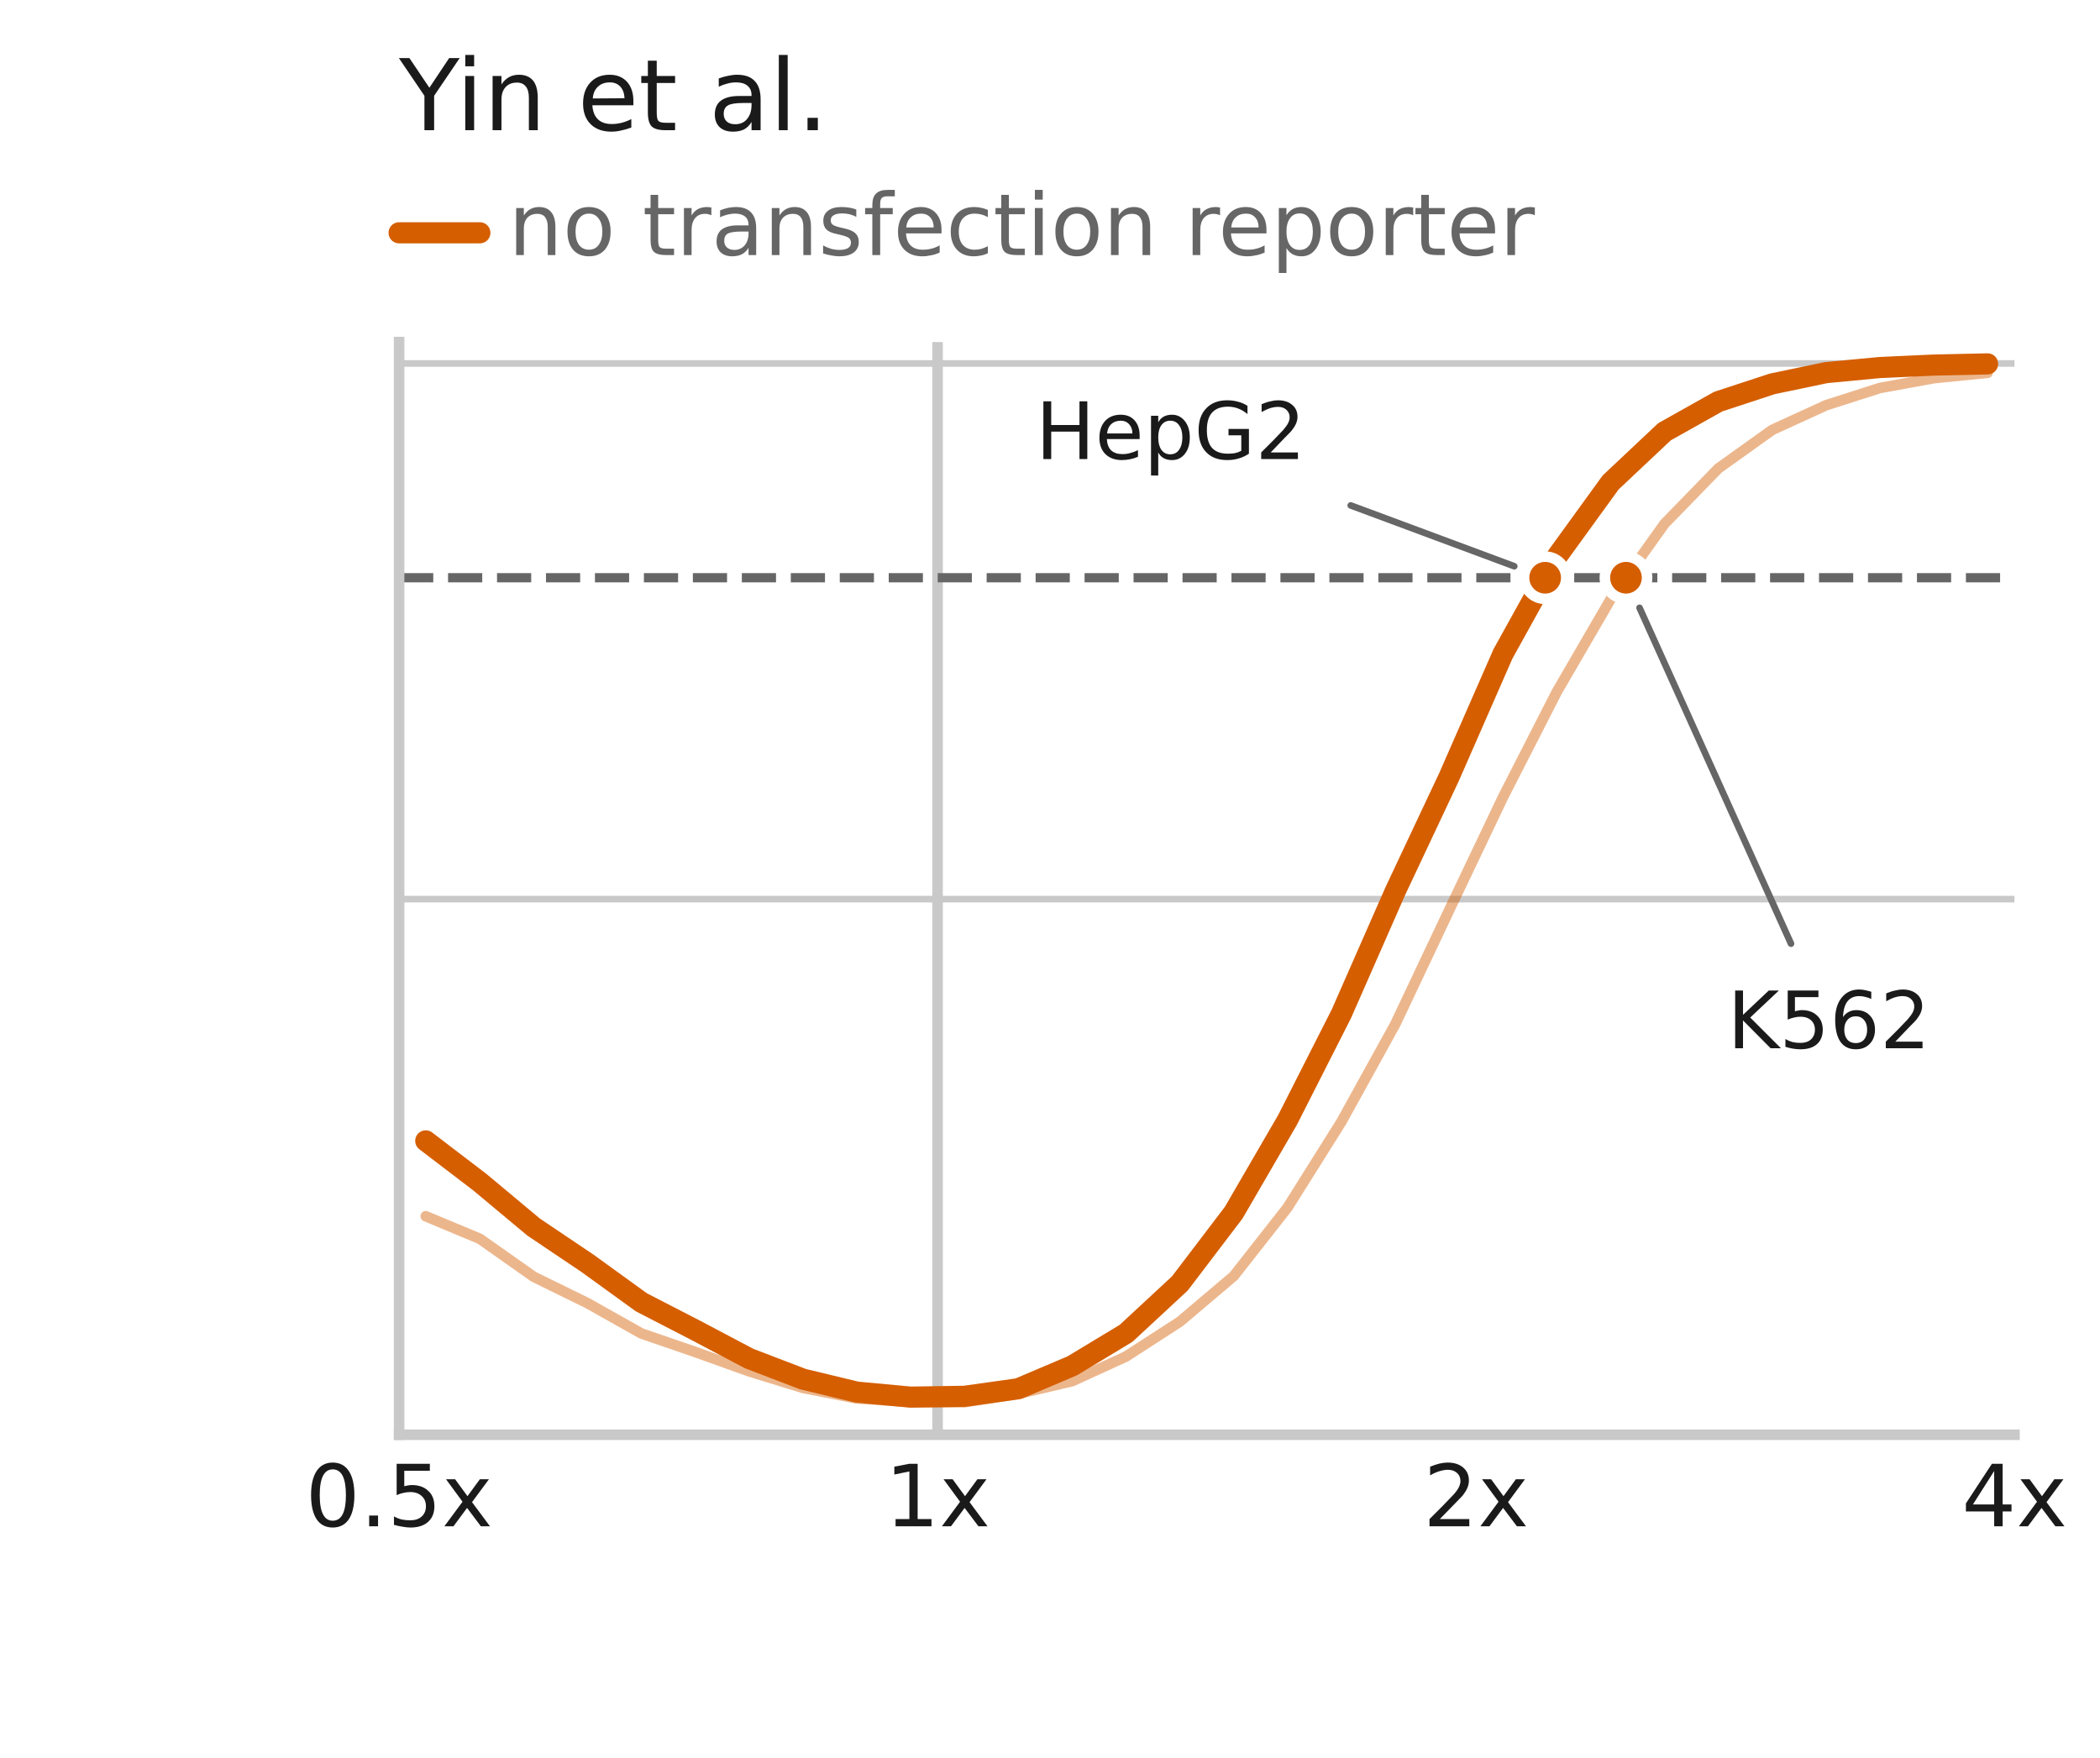
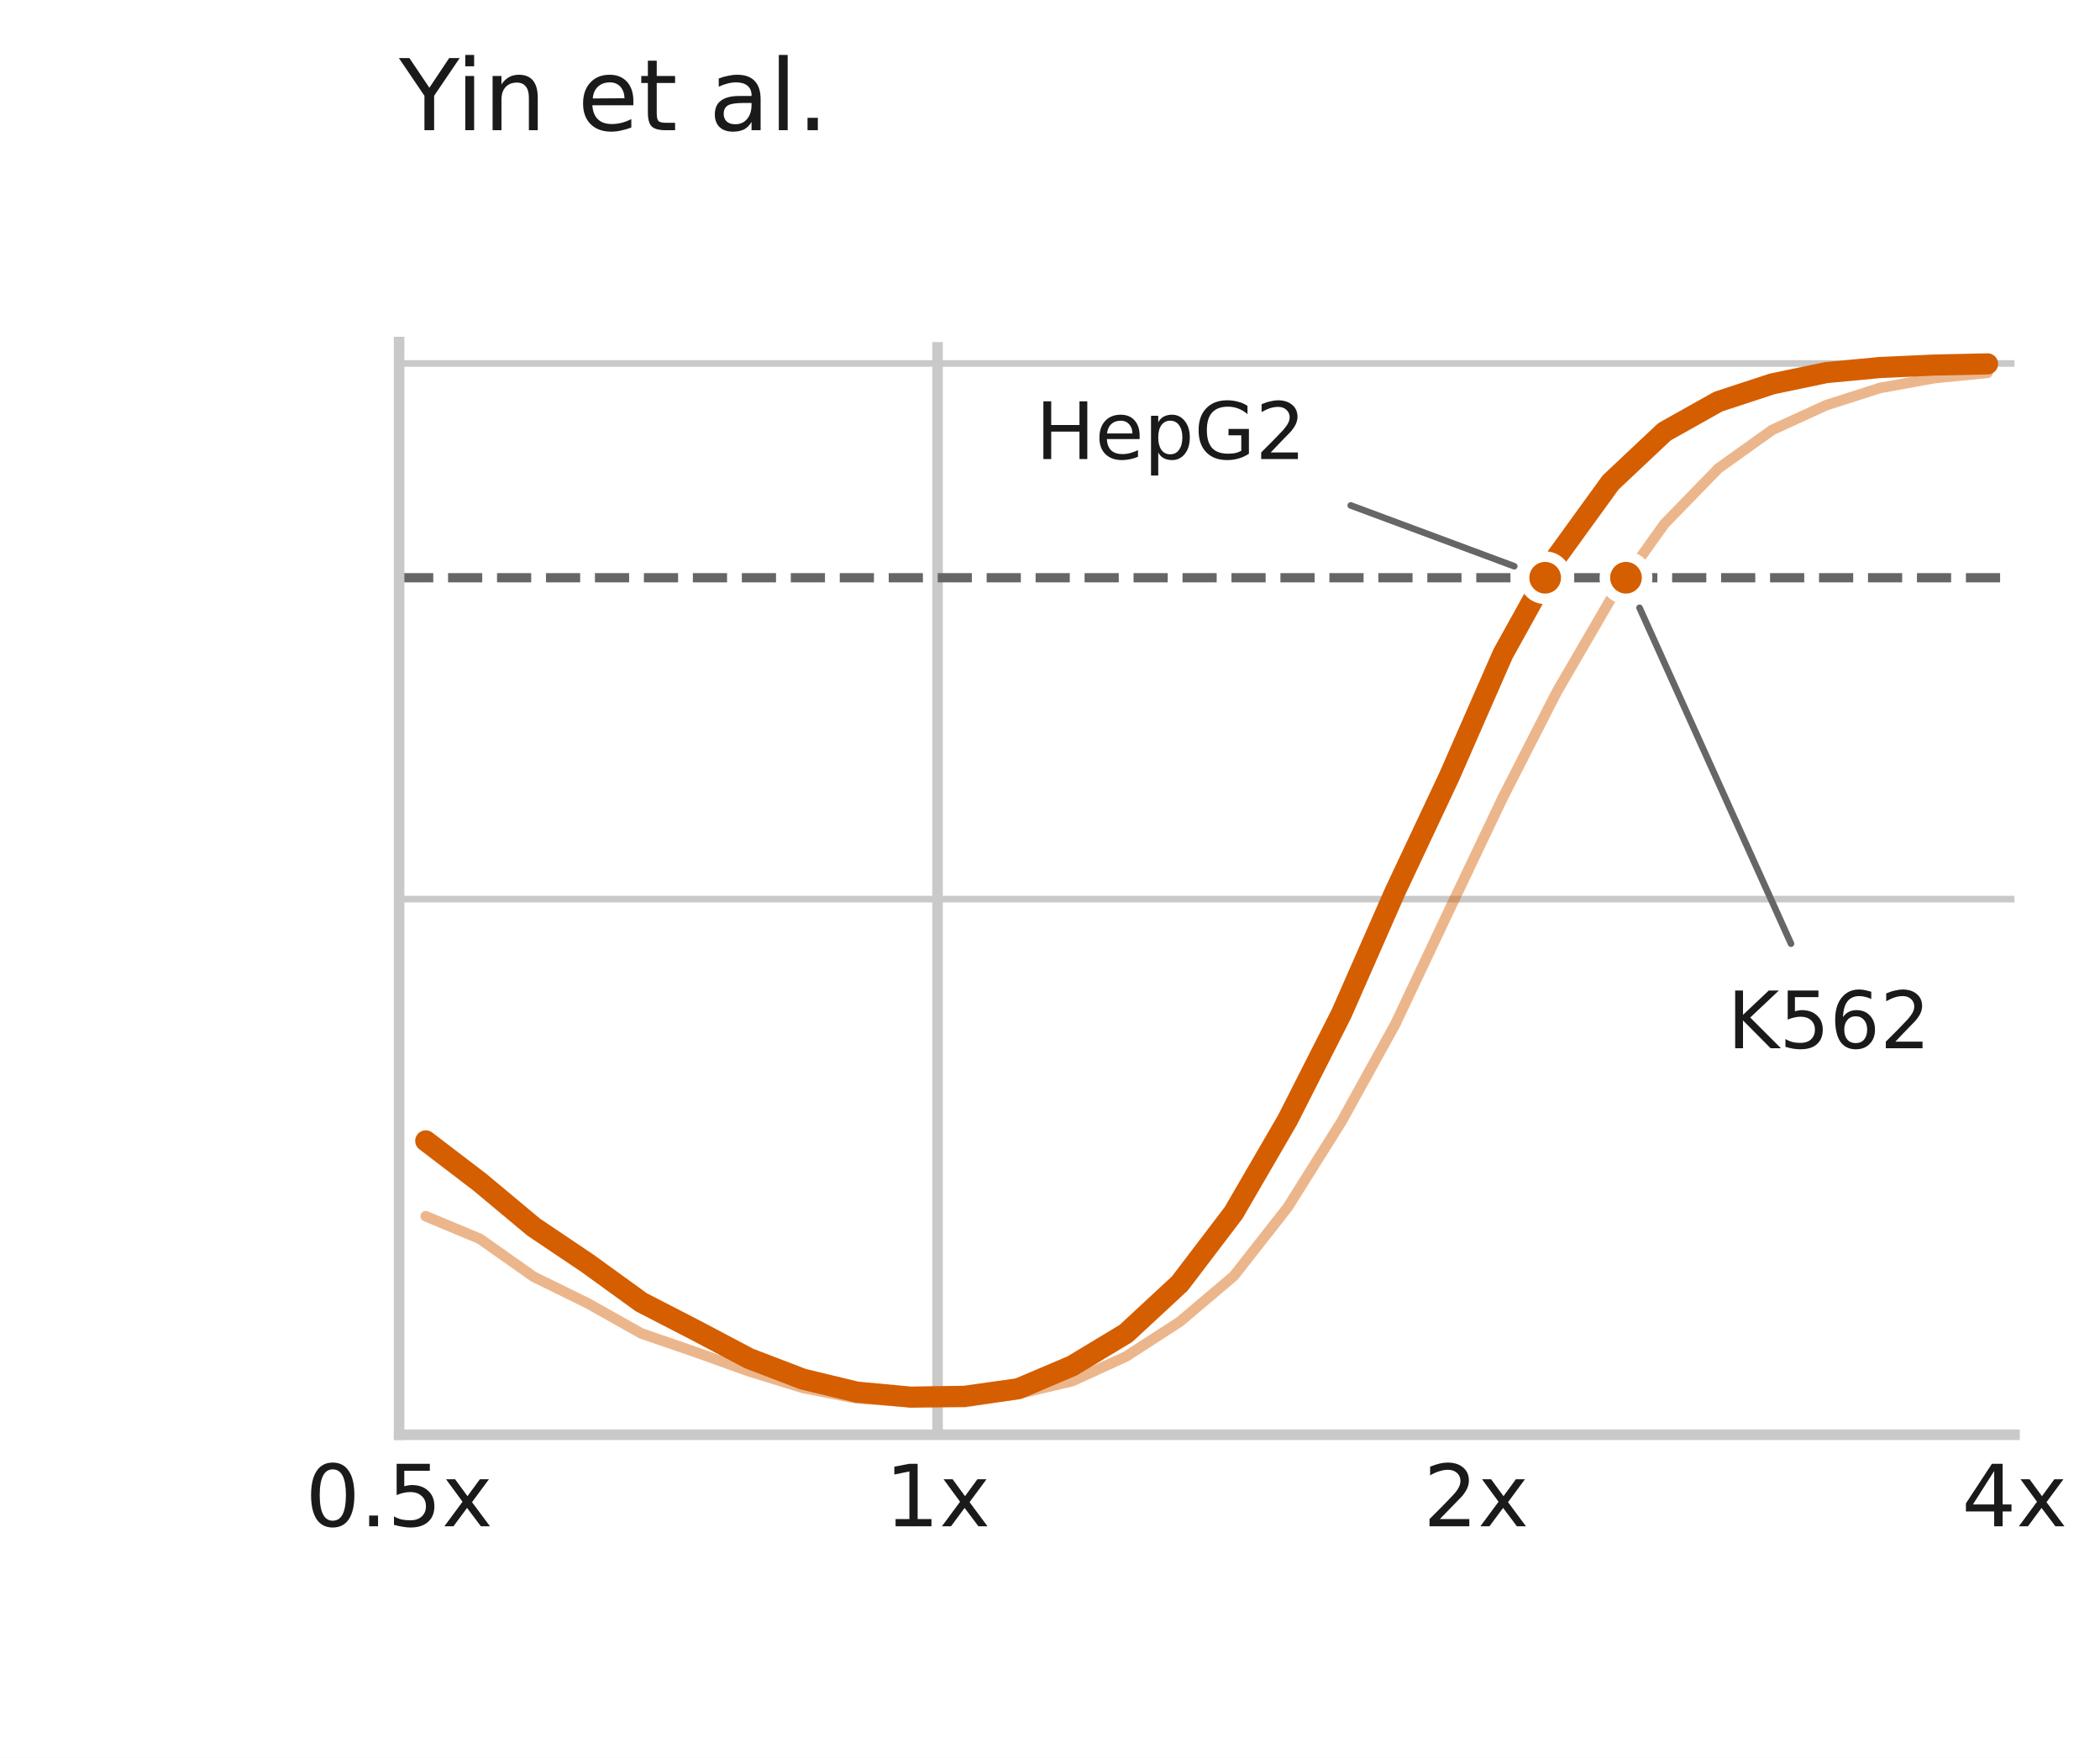
<svg xmlns="http://www.w3.org/2000/svg" xmlns:xlink="http://www.w3.org/1999/xlink" width="159.12pt" height="133.2pt" viewBox="0 0 159.12 133.2" version="1.1">
  <defs>
    <style type="text/css">*{stroke-linejoin: round; stroke-linecap: butt}</style>
  </defs>
  <g id="figure_1">
    <g id="patch_1">
      <path d="M 0 133.2  L 159.12 133.2  L 159.12 0  L 0 0  z " style="fill: #ffffff" />
    </g>
    <g id="axes_1">
      <g id="patch_2">
        <path d="M 30.24 108.72  L 152.64 108.72  L 152.64 25.92  L 30.24 25.92  z " style="fill: #ffffff" />
      </g>
      <g id="matplotlib.axis_1">
        <g id="xtick_1">
          <g id="line2d_1" />
          <g id="text_1">
            <text style="font-size: 6.5px; font-family: 'DejaVu Sans', 'Bitstream Vera Sans', 'Computer Modern Sans Serif', 'Lucida Grande', 'Verdana', 'Geneva', 'Lucid', 'Arial', 'Helvetica', 'Avant Garde', sans-serif; text-anchor: middle; fill: #1a1a1a" x="30.24" y="115.658" transform="rotate(-0 30.24 115.6585)">0.5x</text>
          </g>
        </g>
        <g id="xtick_2">
          <g id="line2d_2" />
          <g id="text_2">
            <text style="font-size: 6.5px; font-family: 'DejaVu Sans', 'Bitstream Vera Sans', 'Computer Modern Sans Serif', 'Lucida Grande', 'Verdana', 'Geneva', 'Lucid', 'Arial', 'Helvetica', 'Avant Garde', sans-serif; text-anchor: middle; fill: #1a1a1a" x="71.04" y="115.658" transform="rotate(-0 71.04 115.6585)">1x</text>
          </g>
        </g>
        <g id="xtick_3">
          <g id="line2d_3" />
          <g id="text_3">
            <text style="font-size: 6.5px; font-family: 'DejaVu Sans', 'Bitstream Vera Sans', 'Computer Modern Sans Serif', 'Lucida Grande', 'Verdana', 'Geneva', 'Lucid', 'Arial', 'Helvetica', 'Avant Garde', sans-serif; text-anchor: middle; fill: #1a1a1a" x="111.84" y="115.658" transform="rotate(-0 111.84 115.6585)">2x</text>
          </g>
        </g>
        <g id="xtick_4">
          <g id="line2d_4" />
          <g id="text_4">
            <text style="font-size: 6.5px; font-family: 'DejaVu Sans', 'Bitstream Vera Sans', 'Computer Modern Sans Serif', 'Lucida Grande', 'Verdana', 'Geneva', 'Lucid', 'Arial', 'Helvetica', 'Avant Garde', sans-serif; text-anchor: middle; fill: #1a1a1a" x="152.64" y="115.658" transform="rotate(-0 152.64 115.6585)">4x</text>
          </g>
        </g>
      </g>
      <g id="matplotlib.axis_2">
        <g id="ytick_1">
          <g id="line2d_5">
-             <path d="M 30.24 108.72  L 152.64 108.72  " clip-path="url(#pdadaa41ff0)" style="fill: none; stroke: #c9c9c9; stroke-width: 0.5; stroke-linecap: square" />
+             <path d="M 30.24 108.72  L 152.64 108.72  " clip-path="url(#pab7717bdd3)" style="fill: none; stroke: #c9c9c9; stroke-width: 0.5; stroke-linecap: square" />
          </g>
          <g id="line2d_6" />
        </g>
        <g id="ytick_2">
          <g id="line2d_7">
-             <path d="M 30.24 68.132  L 152.64 68.132  " clip-path="url(#pdadaa41ff0)" style="fill: none; stroke: #c9c9c9; stroke-width: 0.5; stroke-linecap: square" />
+             <path d="M 30.24 68.132  L 152.64 68.132  " clip-path="url(#pab7717bdd3)" style="fill: none; stroke: #c9c9c9; stroke-width: 0.5; stroke-linecap: square" />
          </g>
          <g id="line2d_8" />
        </g>
        <g id="ytick_3">
          <g id="line2d_9">
-             <path d="M 30.24 27.544  L 152.64 27.544  " clip-path="url(#pdadaa41ff0)" style="fill: none; stroke: #c9c9c9; stroke-width: 0.5; stroke-linecap: square" />
+             <path d="M 30.24 27.544  L 152.64 27.544  " clip-path="url(#pab7717bdd3)" style="fill: none; stroke: #c9c9c9; stroke-width: 0.5; stroke-linecap: square" />
          </g>
          <g id="line2d_10" />
        </g>
      </g>
      <g id="line2d_11">
-         <path d="M 71.04 108.72  L 71.04 25.92  " clip-path="url(#pdadaa41ff0)" style="fill: none; stroke: #c9c9c9; stroke-width: 0.8; stroke-linecap: square" />
+         <path d="M 71.04 108.72  L 71.04 25.92  " clip-path="url(#pab7717bdd3)" style="fill: none; stroke: #c9c9c9; stroke-width: 0.8; stroke-linecap: square" />
      </g>
      <g id="line2d_12">
-         <path d="M 30.24 43.779  L 152.64 43.779  " clip-path="url(#pdadaa41ff0)" style="fill: none; stroke-dasharray: 2.59,1.12; stroke-dashoffset: 0; stroke: #666666; stroke-width: 0.7" />
+         <path d="M 30.24 43.779  L 152.64 43.779  " clip-path="url(#pab7717bdd3)" style="fill: none; stroke-dasharray: 2.59,1.12; stroke-dashoffset: 0; stroke: #666666; stroke-width: 0.7" />
      </g>
      <g id="patch_3">
        <path d="M 30.24 108.72  L 30.24 25.92  " style="fill: none; stroke: #c9c9c9; stroke-width: 0.8; stroke-linejoin: miter; stroke-linecap: square" />
      </g>
      <g id="patch_4">
        <path d="M 30.24 108.72  L 152.64 108.72  " style="fill: none; stroke: #c9c9c9; stroke-width: 0.8; stroke-linejoin: miter; stroke-linecap: square" />
      </g>
      <g id="line2d_13">
-         <path d="M 32.26 92.162  L 36.36 93.874  L 40.44 96.75  L 44.52 98.752  L 48.6 101.047  L 52.68 102.449  L 56.76 103.913  L 60.84 105.171  L 64.92 105.97  L 69 106.243  L 73.08 106.256  L 77.16 105.619  L 81.24 104.658  L 85.32 102.79  L 89.4 100.151  L 93.48 96.697  L 97.56 91.501  L 101.64 85.004  L 105.72 77.614  L 109.8 68.984  L 113.88 60.416  L 117.96 52.43  L 122.04 45.406  L 126.12 39.693  L 130.2 35.497  L 134.28 32.578  L 138.36 30.709  L 142.44 29.401  L 146.52 28.657  L 150.6 28.249  " clip-path="url(#pdadaa41ff0)" style="fill: none; stroke: #d55e00; stroke-opacity: 0.45; stroke-width: 0.8; stroke-linecap: round" />
+         <path d="M 32.26 92.162  L 36.36 93.874  L 40.44 96.75  L 44.52 98.752  L 48.6 101.047  L 52.68 102.449  L 56.76 103.913  L 60.84 105.171  L 64.92 105.97  L 69 106.243  L 73.08 106.256  L 77.16 105.619  L 81.24 104.658  L 85.32 102.79  L 89.4 100.151  L 93.48 96.697  L 97.56 91.501  L 101.64 85.004  L 105.72 77.614  L 109.8 68.984  L 113.88 60.416  L 117.96 52.43  L 122.04 45.406  L 126.12 39.693  L 130.2 35.497  L 134.28 32.578  L 138.36 30.709  L 142.44 29.401  L 146.52 28.657  L 150.6 28.249  " clip-path="url(#pab7717bdd3)" style="fill: none; stroke: #d55e00; stroke-opacity: 0.45; stroke-width: 0.8; stroke-linecap: round" />
      </g>
      <g id="line2d_14">
-         <path d="M 32.26 86.451  L 36.36 89.582  L 40.44 92.988  L 44.52 95.733  L 48.6 98.686  L 52.68 100.789  L 56.76 102.944  L 60.84 104.506  L 64.92 105.489  L 69 105.869  L 73.08 105.807  L 77.16 105.233  L 81.24 103.5  L 85.32 101.039  L 89.4 97.254  L 93.48 91.89  L 97.56 84.862  L 101.64 76.819  L 105.72 67.534  L 109.8 58.866  L 113.88 49.552  L 117.96 42.189  L 122.04 36.558  L 126.12 32.718  L 130.2 30.429  L 134.28 29.091  L 138.36 28.237  L 142.44 27.85  L 146.52 27.664  L 150.6 27.573  " clip-path="url(#pdadaa41ff0)" style="fill: none; stroke: #d55e00; stroke-width: 1.6; stroke-linecap: round" />
+         <path d="M 32.26 86.451  L 36.36 89.582  L 40.44 92.988  L 44.52 95.733  L 48.6 98.686  L 52.68 100.789  L 56.76 102.944  L 60.84 104.506  L 64.92 105.489  L 69 105.869  L 73.08 105.807  L 77.16 105.233  L 81.24 103.5  L 85.32 101.039  L 89.4 97.254  L 93.48 91.89  L 97.56 84.862  L 101.64 76.819  L 105.72 67.534  L 109.8 58.866  L 113.88 49.552  L 117.96 42.189  L 122.04 36.558  L 126.12 32.718  L 130.2 30.429  L 134.28 29.091  L 138.36 28.237  L 142.44 27.85  L 146.52 27.664  L 150.6 27.573  " clip-path="url(#pab7717bdd3)" style="fill: none; stroke: #d55e00; stroke-width: 1.6; stroke-linecap: round" />
      </g>
      <g id="patch_5">
        <path d="M 102.348 38.3  Q 108.543 40.604 114.738 42.908  " style="fill: none; stroke: #666666; stroke-width: 0.5; stroke-linecap: round" />
      </g>
      <g id="text_5">
        <text style="font-size: 6px; font-family: 'DejaVu Sans', 'Bitstream Vera Sans', 'Computer Modern Sans Serif', 'Lucida Grande', 'Verdana', 'Geneva', 'Lucid', 'Arial', 'Helvetica', 'Avant Garde', sans-serif; text-anchor: middle; fill: #1a1a1a" x="88.705" y="34.784" transform="rotate(-0 88.70474 34.78448)">HepG2</text>
      </g>
      <g id="line2d_15">
-         <path d="M 117.079 43.779  " clip-path="url(#pdadaa41ff0)" style="fill: none; stroke: #d55e00; stroke-width: 1.5; stroke-linecap: square" />
+         <path d="M 117.079 43.779  " clip-path="url(#pab7717bdd3)" style="fill: none; stroke: #d55e00; stroke-width: 1.5; stroke-linecap: square" />
        <defs>
-           <path id="ma6d37ea53c" d="M 0 1.6  C 0.424 1.6 0.831 1.431 1.131 1.131  C 1.431 0.831 1.6 0.424 1.6 0  C 1.6 -0.424 1.431 -0.831 1.131 -1.131  C 0.831 -1.431 0.424 -1.6 0 -1.6  C -0.424 -1.6 -0.831 -1.431 -1.131 -1.131  C -1.431 -0.831 -1.6 -0.424 -1.6 0  C -1.6 0.424 -1.431 0.831 -1.131 1.131  C -0.831 1.431 -0.424 1.6 0 1.6  z " style="stroke: #ffffff; stroke-width: 0.8" />
+           <path id="mc9b20b4bfc" d="M 0 1.6  C 0.424 1.6 0.831 1.431 1.131 1.131  C 1.431 0.831 1.6 0.424 1.6 0  C 1.6 -0.424 1.431 -0.831 1.131 -1.131  C 0.831 -1.431 0.424 -1.6 0 -1.6  C -0.424 -1.6 -0.831 -1.431 -1.131 -1.131  C -1.431 -0.831 -1.6 -0.424 -1.6 0  C -1.6 0.424 -1.431 0.831 -1.131 1.131  C -0.831 1.431 -0.424 1.6 0 1.6  z " style="stroke: #ffffff; stroke-width: 0.8" />
        </defs>
-         <g clip-path="url(#pdadaa41ff0)">
-           <use xlink:href="#ma6d37ea53c" x="117.079" y="43.779" style="fill: #d55e00; stroke: #ffffff; stroke-width: 0.8" />
+         <g clip-path="url(#pab7717bdd3)">
+           <use xlink:href="#mc9b20b4bfc" x="117.079" y="43.779" style="fill: #d55e00; stroke: #ffffff; stroke-width: 0.8" />
        </g>
      </g>
      <g id="patch_6">
        <path d="M 135.707 71.507  Q 129.968 58.782 124.23 46.057  " style="fill: none; stroke: #666666; stroke-width: 0.5; stroke-linecap: round" />
      </g>
      <g id="text_6">
        <text style="font-size: 6px; font-family: 'DejaVu Sans', 'Bitstream Vera Sans', 'Computer Modern Sans Serif', 'Lucida Grande', 'Verdana', 'Geneva', 'Lucid', 'Arial', 'Helvetica', 'Avant Garde', sans-serif; text-anchor: middle; fill: #1a1a1a" x="138.578" y="79.432" transform="rotate(-0 138.5784 79.43153)">K562</text>
      </g>
      <g id="line2d_16">
-         <path d="M 123.202 43.779  " clip-path="url(#pdadaa41ff0)" style="fill: none; stroke: #d55e00; stroke-width: 1.5; stroke-linecap: square" />
-         <g clip-path="url(#pdadaa41ff0)">
-           <use xlink:href="#ma6d37ea53c" x="123.202" y="43.779" style="fill: #d55e00; stroke: #ffffff; stroke-width: 0.8" />
+         <path d="M 123.202 43.779  " clip-path="url(#pab7717bdd3)" style="fill: none; stroke: #d55e00; stroke-width: 1.5; stroke-linecap: square" />
+         <g clip-path="url(#pab7717bdd3)">
+           <use xlink:href="#mc9b20b4bfc" x="123.202" y="43.779" style="fill: #d55e00; stroke: #ffffff; stroke-width: 0.8" />
        </g>
      </g>
-     </g>
-     <g id="line2d_17">
-       <path d="M 30.24 17.64  L 36.36 17.64  " style="fill: none; stroke: #d55e00; stroke-width: 1.6; stroke-linecap: round" />
    </g>
    <g id="text_7">
      <text style="font-size: 7.5px; font-family: 'DejaVu Sans', 'Bitstream Vera Sans', 'Computer Modern Sans Serif', 'Lucida Grande', 'Verdana', 'Geneva', 'Lucid', 'Arial', 'Helvetica', 'Avant Garde', sans-serif; text-anchor: start; fill: #1a1a1a" x="30.24" y="9.869" transform="rotate(-0 30.24 9.868535)">Yin et al.</text>
    </g>
-     <g id="text_8">
-       <text style="font-size: 6.5px; font-family: 'DejaVu Sans', 'Bitstream Vera Sans', 'Computer Modern Sans Serif', 'Lucida Grande', 'Verdana', 'Geneva', 'Lucid', 'Arial', 'Helvetica', 'Avant Garde', sans-serif; text-anchor: start; fill: #666666" x="38.52" y="19.329" transform="rotate(-0 38.52 19.32873)">no transfection reporter</text>
-     </g>
  </g>
  <defs>
-     <clipPath id="pdadaa41ff0">
+     <clipPath id="pab7717bdd3">
      <rect x="30.24" y="25.92" width="122.4" height="82.8" />
    </clipPath>
  </defs>
</svg>
